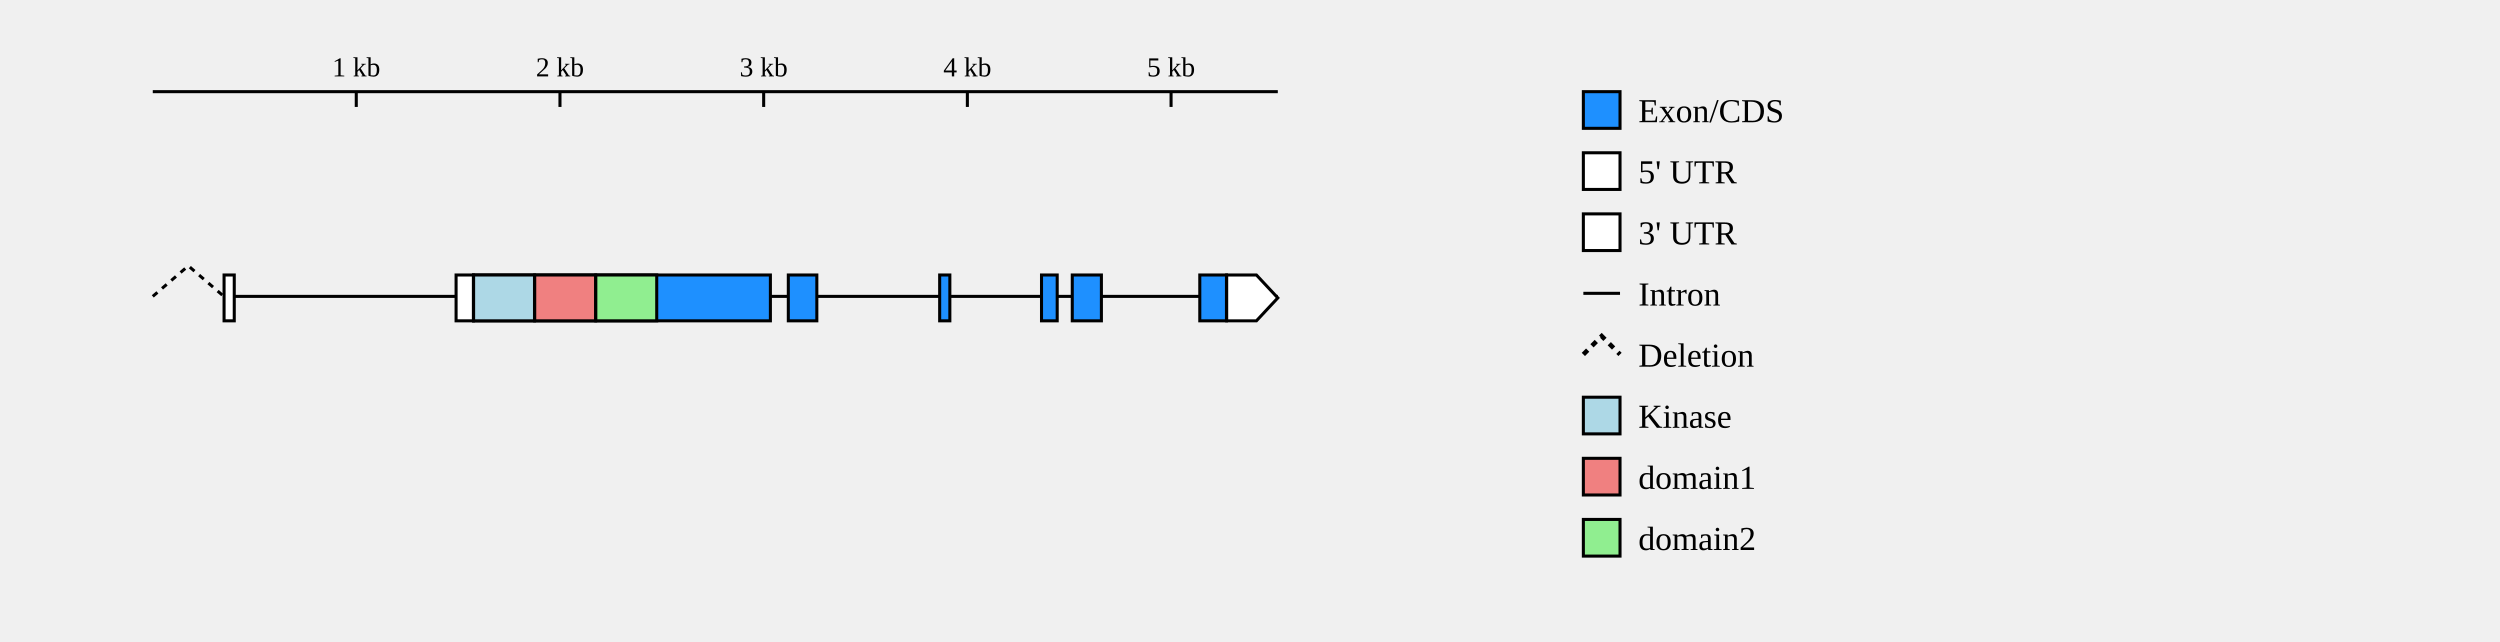
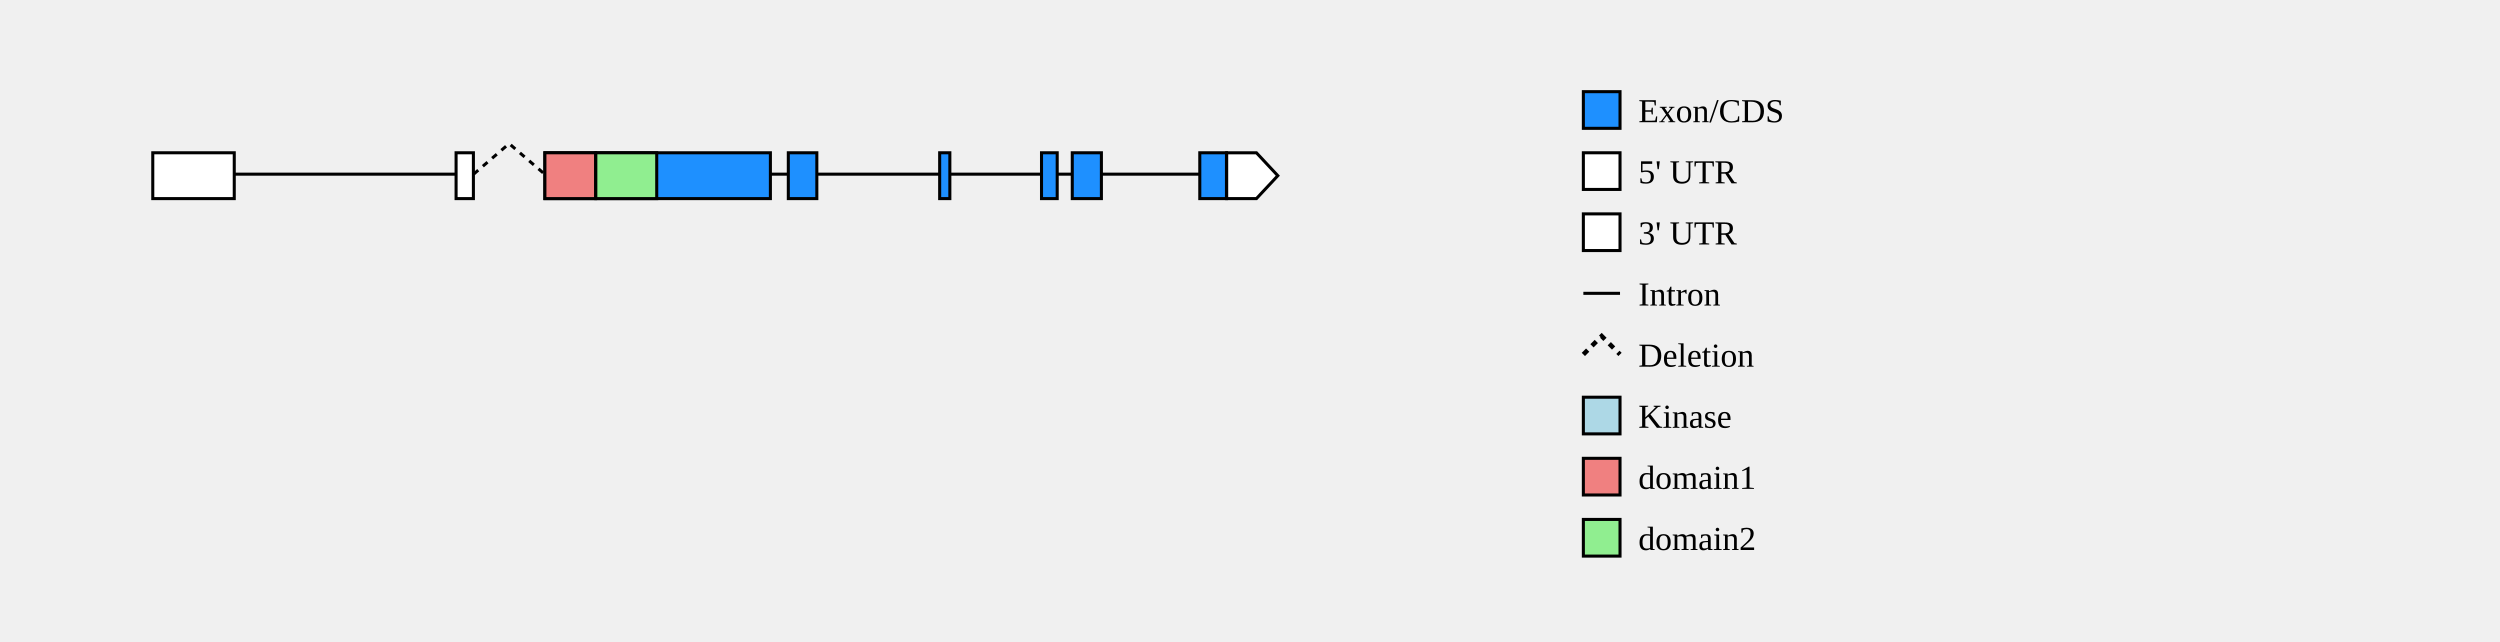
<svg xmlns="http://www.w3.org/2000/svg" baseProfile="full" height="210" version="1.1" width="818.2">
  <defs />
-   <line stroke="black" stroke-width="1" x1="50" x2="418.2" y1="30" y2="30" />
-   <line stroke="black" stroke-width="1" x1="116.6" x2="116.6" y1="30" y2="35" />
-   <text fill="black" font-size="9px" text-anchor="middle" x="116.6" y="25">1 kb</text>
-   <line stroke="black" stroke-width="1" x1="183.267" x2="183.267" y1="30" y2="35" />
-   <text fill="black" font-size="9px" text-anchor="middle" x="183.267" y="25">2 kb</text>
-   <line stroke="black" stroke-width="1" x1="249.933" x2="249.933" y1="30" y2="35" />
-   <text fill="black" font-size="9px" text-anchor="middle" x="249.933" y="25">3 kb</text>
-   <line stroke="black" stroke-width="1" x1="316.6" x2="316.6" y1="30" y2="35" />
-   <text fill="black" font-size="9px" text-anchor="middle" x="316.6" y="25">4 kb</text>
-   <line stroke="black" stroke-width="1" x1="383.267" x2="383.267" y1="30" y2="35" />
-   <text fill="black" font-size="9px" text-anchor="middle" x="383.267" y="25">5 kb</text>
-   <line stroke="black" stroke-width="1" x1="73.333" x2="418.2" y1="97" y2="97" />
-   <polyline fill="none" points="50.0,97 61.633,87 73.267,97" stroke="black" stroke-dasharray="2,2" stroke-width="1" />
-   <rect fill="white" height="15" stroke="black" stroke-width="1" width="3.333" x="73.333" y="90" />
-   <rect fill="white" height="15" stroke="black" stroke-width="1" width="5.667" x="149.267" y="90" />
-   <rect fill="dodgerblue" height="15" stroke="black" stroke-width="1" width="97.133" x="155.0" y="90" />
-   <rect fill="dodgerblue" height="15" stroke="black" stroke-width="1" width="9.333" x="258.0" y="90" />
-   <rect fill="dodgerblue" height="15" stroke="black" stroke-width="1" width="3.333" x="307.533" y="90" />
-   <rect fill="dodgerblue" height="15" stroke="black" stroke-width="1" width="5.133" x="340.867" y="90" />
-   <rect fill="dodgerblue" height="15" stroke="black" stroke-width="1" width="9.533" x="350.933" y="90" />
-   <rect fill="dodgerblue" height="15" stroke="black" stroke-width="1" width="8.733" x="392.667" y="90" />
-   <polygon fill="white" points="401.467,90 411.2,90 418.2,97.5 411.2,105 401.467,105" stroke="black" stroke-width="1" />
-   <rect fill="lightblue" height="15" stroke="black" stroke-width="1" width="19.933" x="155.0" y="90" />
-   <rect fill="lightcoral" height="15" stroke="black" stroke-width="1" width="19.933" x="175.0" y="90" />
-   <rect fill="lightgreen" height="15" stroke="black" stroke-width="1" width="19.933" x="195.0" y="90" />
+   <rect fill="white" height="15" stroke="black" stroke-width="1" width="26.667" x="50.0" y="50" />
+   <line stroke="black" stroke-width="1" x1="76.733" x2="149.2" y1="57" y2="57" />
+   <rect fill="white" height="15" stroke="black" stroke-width="1" width="5.667" x="149.267" y="50" />
+   <polyline fill="none" points="155.0,57 166.633,47 178.267,57" stroke="black" stroke-dasharray="2,2" stroke-width="1" />
+   <rect fill="dodgerblue" height="15" stroke="black" stroke-width="1" width="73.8" x="178.333" y="50" />
+   <line stroke="black" stroke-width="1" x1="252.2" x2="257.933" y1="57" y2="57" />
+   <rect fill="dodgerblue" height="15" stroke="black" stroke-width="1" width="9.333" x="258.0" y="50" />
+   <line stroke="black" stroke-width="1" x1="267.4" x2="307.467" y1="57" y2="57" />
+   <rect fill="dodgerblue" height="15" stroke="black" stroke-width="1" width="3.333" x="307.533" y="50" />
+   <line stroke="black" stroke-width="1" x1="310.933" x2="340.8" y1="57" y2="57" />
+   <rect fill="dodgerblue" height="15" stroke="black" stroke-width="1" width="5.133" x="340.867" y="50" />
+   <line stroke="black" stroke-width="1" x1="346.067" x2="350.867" y1="57" y2="57" />
+   <rect fill="dodgerblue" height="15" stroke="black" stroke-width="1" width="9.533" x="350.933" y="50" />
+   <line stroke="black" stroke-width="1" x1="360.533" x2="392.6" y1="57" y2="57" />
+   <rect fill="dodgerblue" height="15" stroke="black" stroke-width="1" width="8.733" x="392.667" y="50" />
+   <polygon fill="white" points="401.467,50 411.2,50 418.2,57.5 411.2,65 401.467,65" stroke="black" stroke-width="1" />
+   <rect fill="lightcoral" height="15" stroke="black" stroke-width="1" width="16.6" x="178.333" y="50" />
+   <rect fill="lightgreen" height="15" stroke="black" stroke-width="1" width="19.933" x="195.0" y="50" />
  <rect fill="dodgerblue" height="12" stroke="black" stroke-width="1" width="12" x="518.2" y="30" />
  <text fill="black" font-size="11px" x="536.2" y="40">Exon/CDS</text>
  <rect fill="white" height="12" stroke="black" stroke-width="1" width="12" x="518.2" y="50" />
  <text fill="black" font-size="11px" x="536.2" y="60">5' UTR</text>
  <rect fill="white" height="12" stroke="black" stroke-width="1" width="12" x="518.2" y="70" />
  <text fill="black" font-size="11px" x="536.2" y="80">3' UTR</text>
  <line stroke="black" stroke-width="1" x1="518.2" x2="530.2" y1="96" y2="96" />
  <text fill="black" font-size="11px" x="536.2" y="100">Intron</text>
  <polyline fill="none" points="518.2,116 524.2,110 530.2,116" stroke="black" stroke-dasharray="2,2" stroke-width="1.5" />
  <text fill="black" font-size="11px" x="536.2" y="120">Deletion</text>
  <rect fill="lightblue" height="12" stroke="black" stroke-width="1" width="12" x="518.2" y="130" />
  <text fill="black" font-size="11px" x="536.2" y="140">Kinase</text>
  <rect fill="lightcoral" height="12" stroke="black" stroke-width="1" width="12" x="518.2" y="150" />
  <text fill="black" font-size="11px" x="536.2" y="160">domain1</text>
  <rect fill="lightgreen" height="12" stroke="black" stroke-width="1" width="12" x="518.2" y="170" />
  <text fill="black" font-size="11px" x="536.2" y="180">domain2</text>
</svg>
